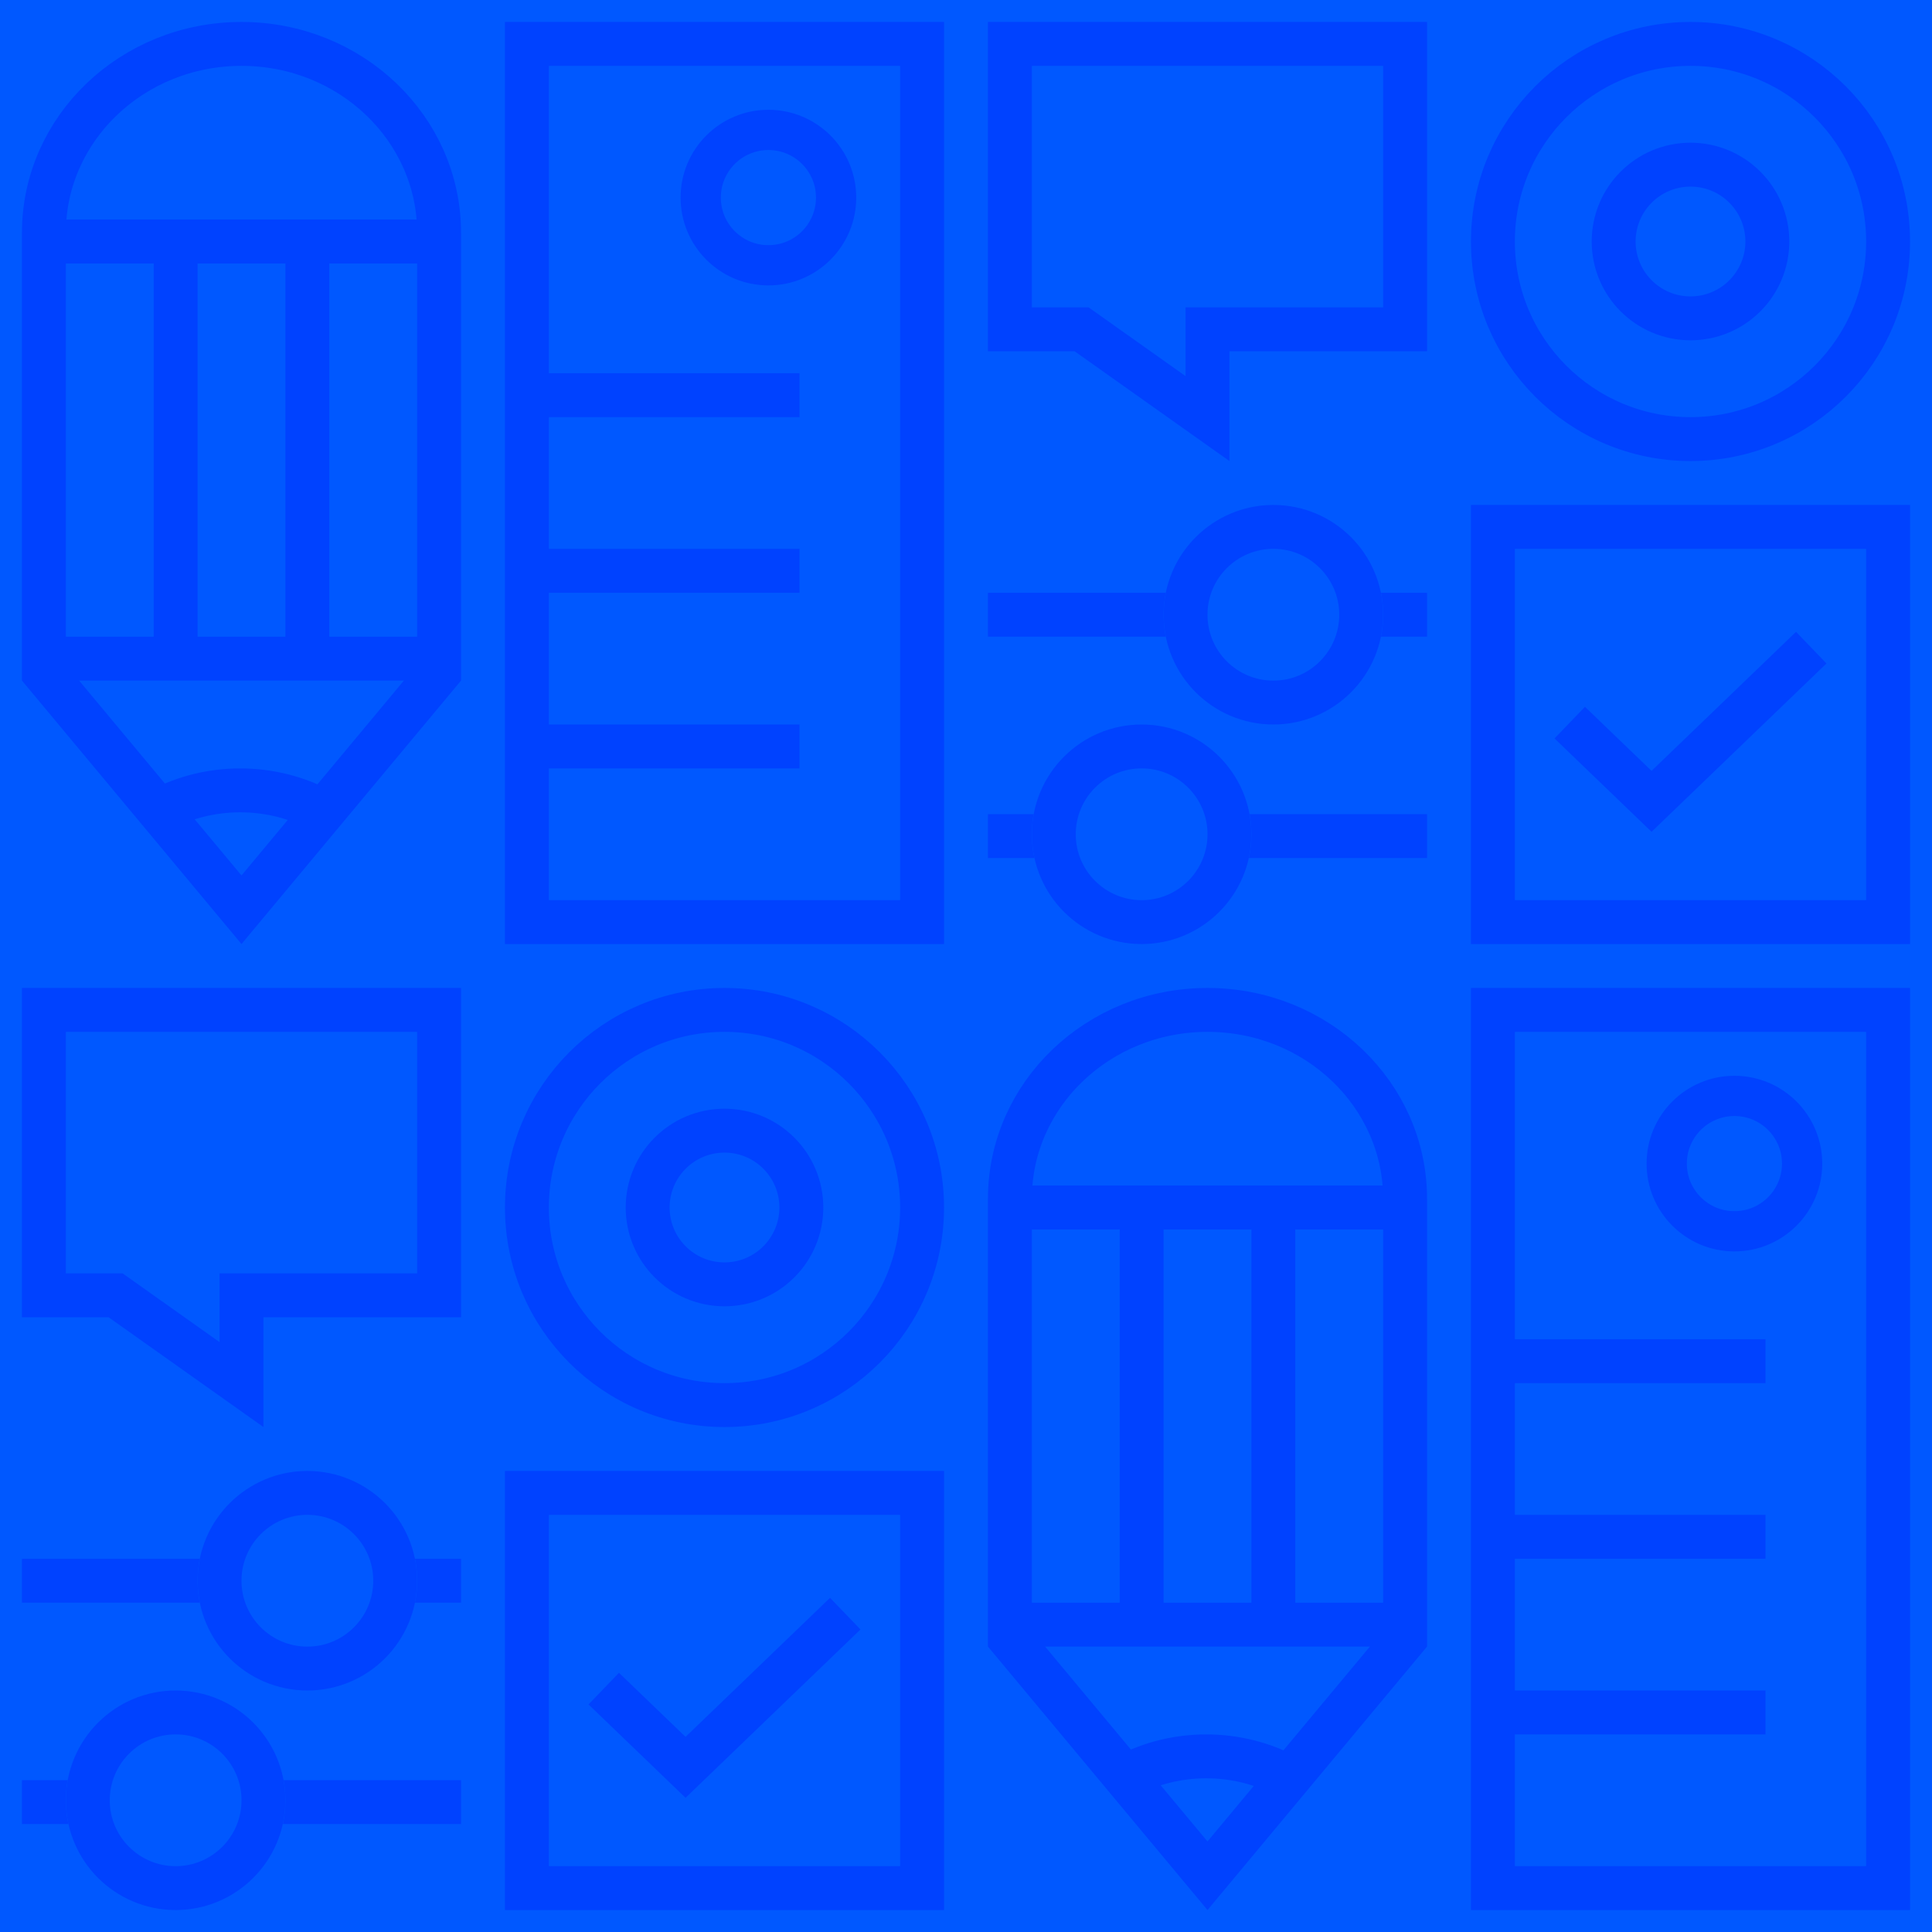
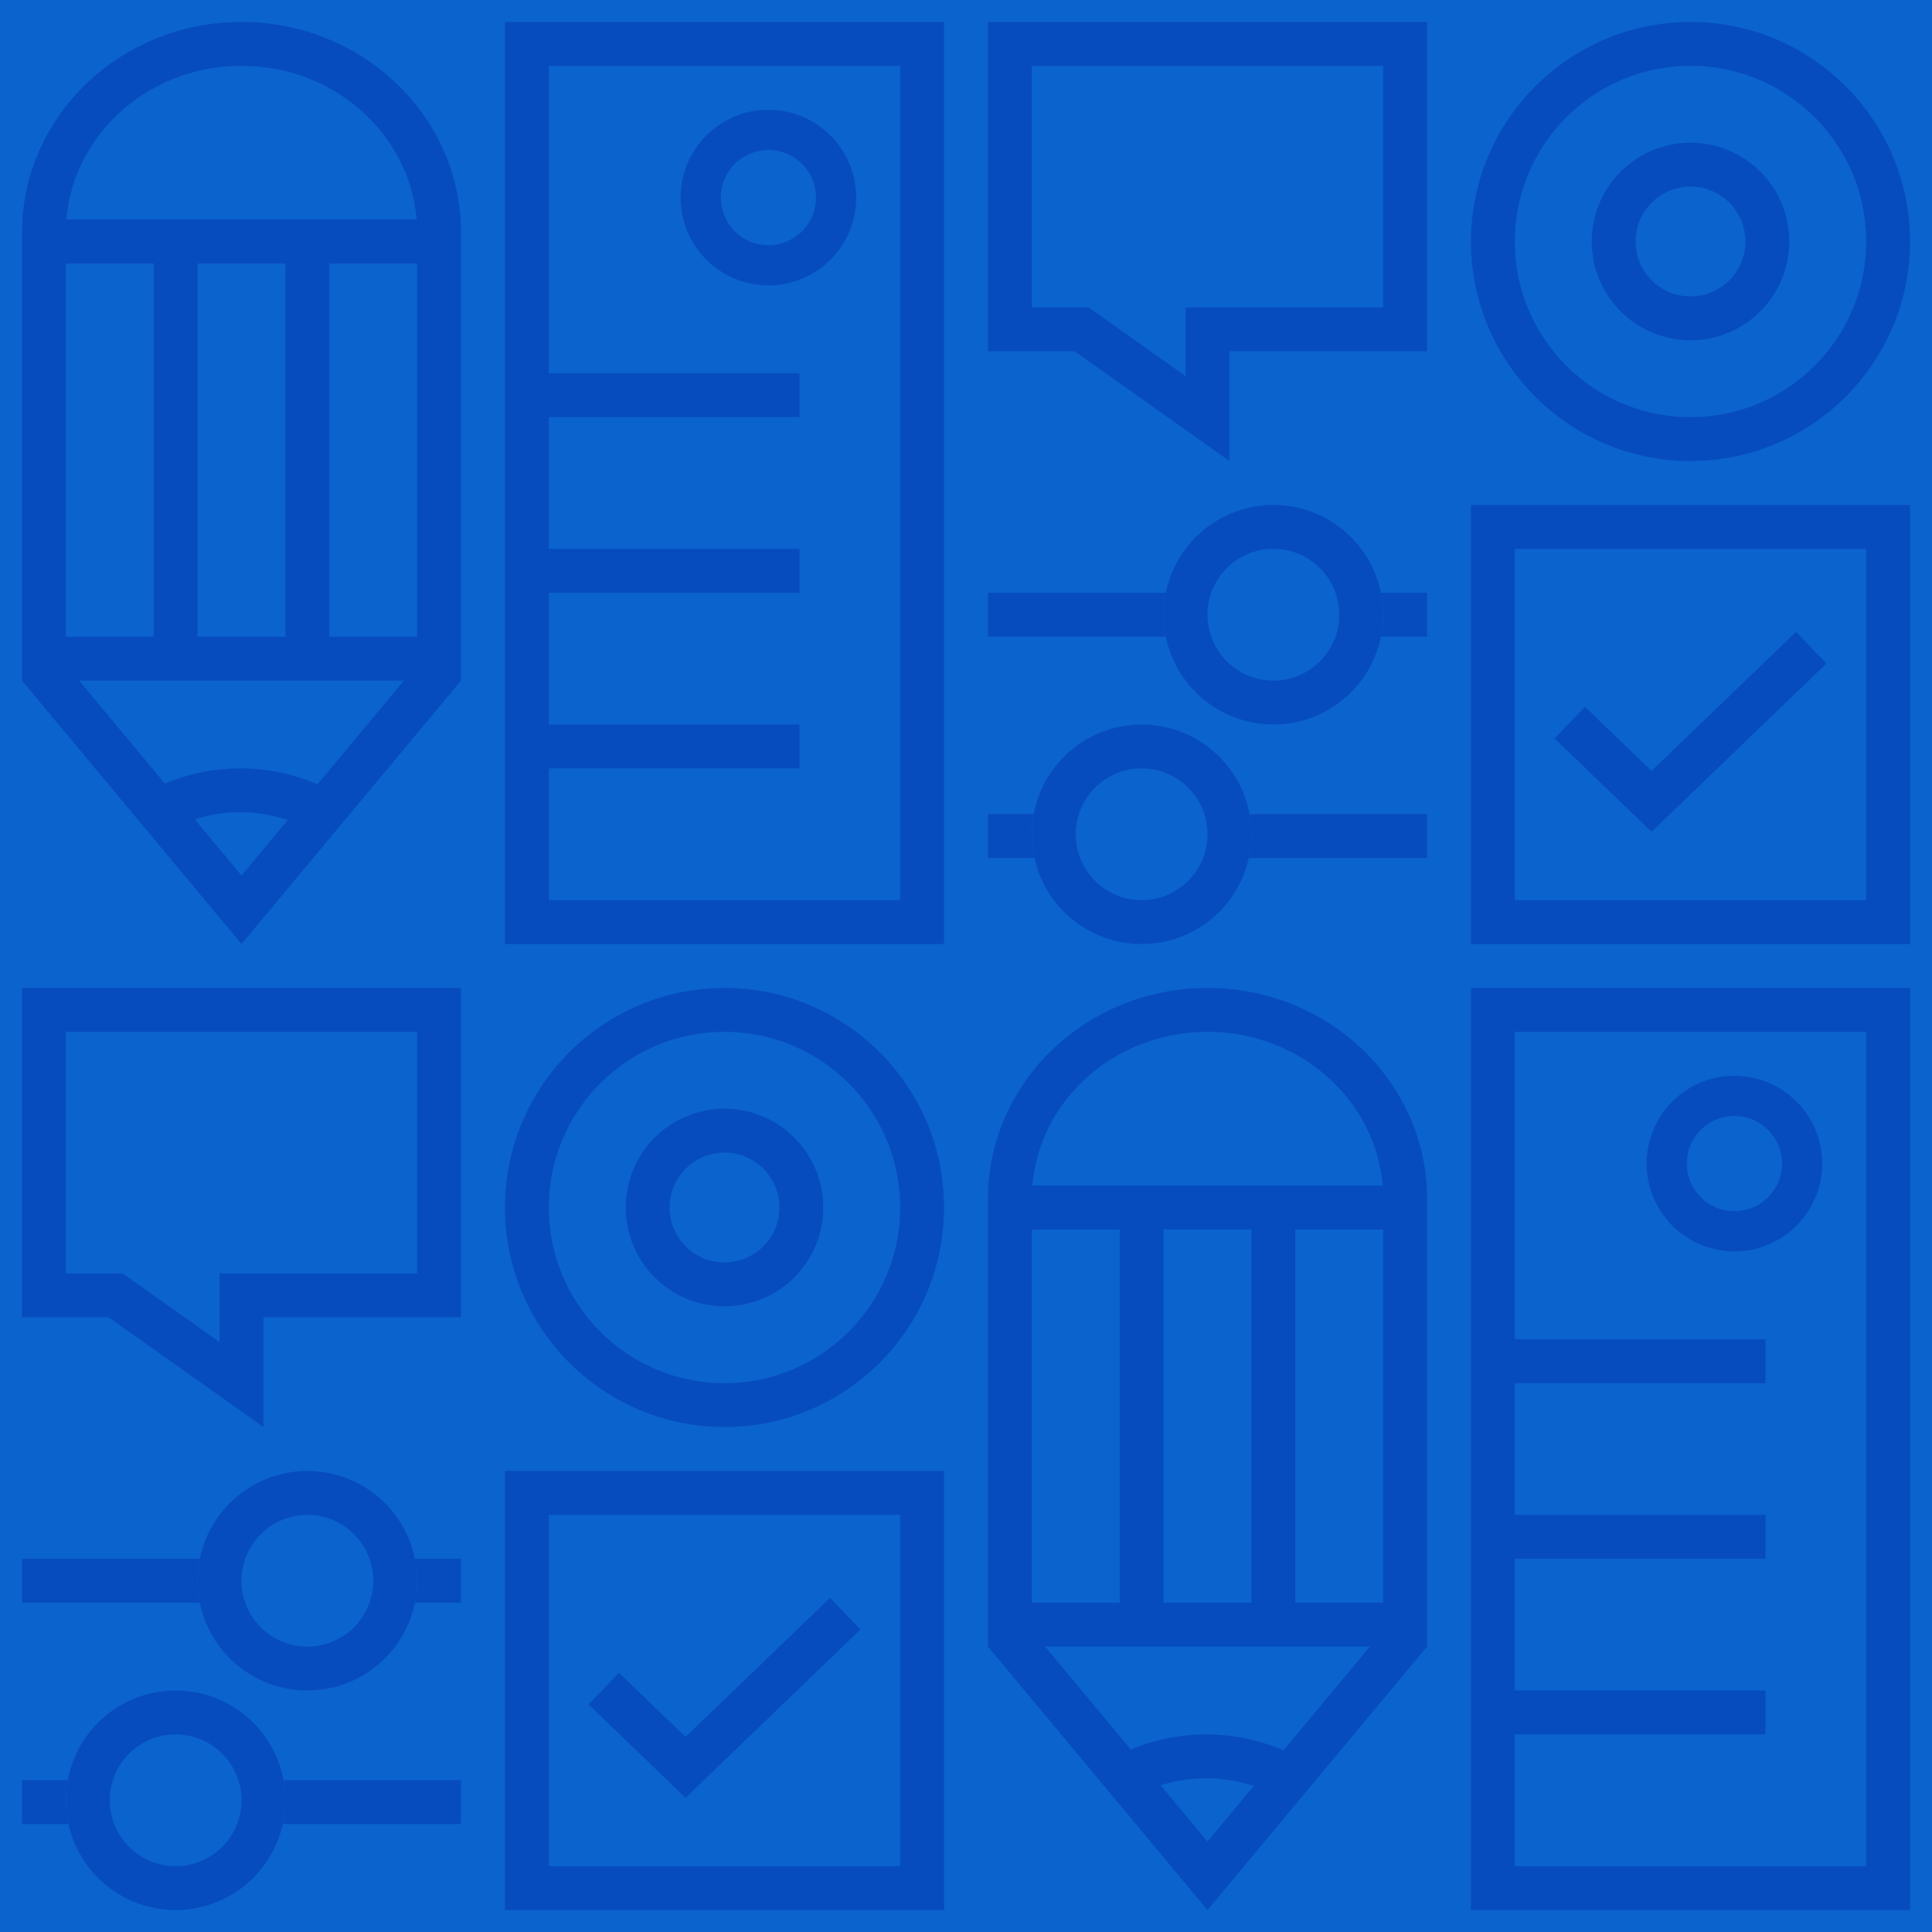
<svg xmlns="http://www.w3.org/2000/svg" xmlns:xlink="http://www.w3.org/1999/xlink" width="1056px" height="1056px" viewBox="0 0 1056 1056" version="1.1">
  <defs>
    <circle id="path-1" cx="156" cy="324" r="60" />
    <circle id="path-2" cx="84" cy="444" r="60" />
    <circle id="path-3" cx="156" cy="324" r="60" />
    <circle id="path-4" cx="84" cy="444" r="60" />
  </defs>
  <g id="Page-1" stroke="none" stroke-width="1" fill="none" fill-rule="evenodd">
    <g id="Artboard-Copy-6">
      <g id="Group-6">
-         <rect id="Rectangle-5" fill="#0058FF" x="0" y="0" width="1056" height="1056" />
+         <rect id="Rectangle-5" fill="#0B63CE" x="0" y="0" width="1056" height="1056" />
        <g id="Group-5" opacity="0.38" style="mix-blend-mode: multiply;" transform="translate(12, 12)">
-           <g id="Group" stroke="#0058FF">
+           <g id="Group" stroke="#0B63CE">
            <rect id="Rectangle-7-Copy-13" stroke-width="24" transform="translate(384, 252) scale(1, -1) translate(-384, -252) " x="276" y="12" width="216" height="480" />
            <path d="M285,300 L413,300" id="Line-Copy-2" stroke-width="24" stroke-linecap="square" />
            <path d="M285,396 L413,396" id="Line-Copy-4" stroke-width="24" stroke-linecap="square" />
            <path d="M285,204 L413,204" id="Line-Copy-7" stroke-width="24" stroke-linecap="square" />
            <circle id="Oval-2-Copy-21" stroke-width="22" transform="translate(408, 96) scale(1, -1) translate(-408, -96) " cx="408" cy="96" r="37" />
            <path d="M164,431.224 C150.695,424.063 135.475,420 119.307,420 C103.697,420 88.972,423.787 76,430.492" id="Combined-Shape-Copy-2" stroke-width="24" stroke-linejoin="round" />
            <path d="M120,485.255 L228,355.655 L228,115.2 C228,58.316 179.754,12 120,12 C60.246,12 12,58.316 12,115.2 L12,355.655 L120,485.255 Z" id="Path-47" stroke-width="24" />
            <path d="M84,138 L84,342.8" id="Line" stroke-width="24" stroke-linecap="square" />
            <path d="M156,138 L156,342.8" id="Line-Copy" stroke-width="24" stroke-linecap="square" />
            <path d="M8,120 L232.5,120" id="Line-Copy-3" stroke-width="24" />
            <path d="M11.998,348 L230.002,348" id="Line-Copy-6" stroke-width="24" />
          </g>
-           <g id="Group-3" transform="translate(528, 528)" stroke="#0058FF">
+           <g id="Group-3" transform="translate(528, 528)" stroke="#0B63CE">
            <rect id="Rectangle-7-Copy-13" stroke-width="24" transform="translate(384, 252) scale(1, -1) translate(-384, -252) " x="276" y="12" width="216" height="480" />
            <path d="M285,300 L413,300" id="Line-Copy-2" stroke-width="24" stroke-linecap="square" />
            <path d="M285,396 L413,396" id="Line-Copy-4" stroke-width="24" stroke-linecap="square" />
            <path d="M285,204 L413,204" id="Line-Copy-7" stroke-width="24" stroke-linecap="square" />
            <circle id="Oval-2-Copy-21" stroke-width="22" transform="translate(408, 96) scale(1, -1) translate(-408, -96) " cx="408" cy="96" r="37" />
            <path d="M164,431.224 C150.695,424.063 135.475,420 119.307,420 C103.697,420 88.972,423.787 76,430.492" id="Combined-Shape-Copy-2" stroke-width="24" stroke-linejoin="round" />
            <path d="M120,485.255 L228,355.655 L228,115.2 C228,58.316 179.754,12 120,12 C60.246,12 12,58.316 12,115.2 L12,355.655 L120,485.255 Z" id="Path-47" stroke-width="24" />
            <path d="M84,138 L84,342.8" id="Line" stroke-width="24" stroke-linecap="square" />
            <path d="M156,138 L156,342.8" id="Line-Copy" stroke-width="24" stroke-linecap="square" />
            <path d="M8,120 L232.5,120" id="Line-Copy-3" stroke-width="24" />
            <path d="M11.998,348 L230.002,348" id="Line-Copy-6" stroke-width="24" />
          </g>
          <g id="Group-2" transform="translate(528, 0)">
-             <path d="M0,324 L240,324" id="Line" stroke="#0058FF" stroke-width="24" />
+             <path d="M0,324 L240,324" id="Line" stroke="#0B63CE" stroke-width="24" />
            <g id="Oval-2-Copy-19" transform="translate(156, 324) scale(1, -1) translate(-156, -324) ">
              <use fill="#FFFFFF" fill-rule="evenodd" xlink:href="#path-1" />
-               <circle stroke="#0058FF" stroke-width="24" cx="156" cy="324" r="48" />
+               <circle stroke="#0B63CE" stroke-width="24" cx="156" cy="324" r="48" />
            </g>
-             <path d="M0,445 L240,445" id="Line-Copy" stroke="#0058FF" stroke-width="24" />
+             <path d="M0,445 L240,445" id="Line-Copy" stroke="#0B63CE" stroke-width="24" />
            <g id="Oval-2-Copy-20" transform="translate(84, 444) scale(1, -1) translate(-84, -444) ">
              <use fill="#FFFFFF" fill-rule="evenodd" xlink:href="#path-2" />
-               <circle stroke="#0058FF" stroke-width="24" cx="84" cy="444" r="48" />
+               <circle stroke="#0B63CE" stroke-width="24" cx="84" cy="444" r="48" />
            </g>
-             <circle id="Oval-2-Copy-20" stroke="#0058FF" stroke-width="24" transform="translate(384, 120) scale(1, -1) translate(-384, -120) " cx="384" cy="120" r="108" />
-             <circle id="Oval-2-Copy-20" stroke="#0058FF" stroke-width="24" transform="translate(384, 120) scale(1, -1) translate(-384, -120) " cx="384" cy="120" r="42" />
-             <path d="M12,168 L120,168 L120,216.783 L188.814,168 L228,168 L228,12 L12,12 L12,168 Z" id="Path" stroke="#0058FF" stroke-width="24" transform="translate(120, 120) scale(-1, 1) translate(-120, -120) " />
-             <rect id="Rectangle-7-Copy-14" stroke="#0058FF" stroke-width="24" transform="translate(384, 384) scale(1, -1) translate(-384, -384) " x="276" y="276" width="216" height="216" />
-             <polyline id="Path-4" stroke="#0058FF" stroke-width="24" points="318 382.974 362.71 426 450 342" />
+             <circle id="Oval-2-Copy-20" stroke="#0B63CE" stroke-width="24" transform="translate(384, 120) scale(1, -1) translate(-384, -120) " cx="384" cy="120" r="108" />
+             <circle id="Oval-2-Copy-20" stroke="#0B63CE" stroke-width="24" transform="translate(384, 120) scale(1, -1) translate(-384, -120) " cx="384" cy="120" r="42" />
+             <path d="M12,168 L120,168 L120,216.783 L188.814,168 L228,168 L228,12 L12,12 L12,168 Z" id="Path" stroke="#0B63CE" stroke-width="24" transform="translate(120, 120) scale(-1, 1) translate(-120, -120) " />
+             <rect id="Rectangle-7-Copy-14" stroke="#0B63CE" stroke-width="24" transform="translate(384, 384) scale(1, -1) translate(-384, -384) " x="276" y="276" width="216" height="216" />
+             <polyline id="Path-4" stroke="#0B63CE" stroke-width="24" points="318 382.974 362.71 426 450 342" />
          </g>
          <g id="Group-4" transform="translate(0, 528)">
-             <path d="M0,324 L240,324" id="Line" stroke="#0058FF" stroke-width="24" />
+             <path d="M0,324 L240,324" id="Line" stroke="#0B63CE" stroke-width="24" />
            <g id="Oval-2-Copy-19" transform="translate(156, 324) scale(1, -1) translate(-156, -324) ">
              <use fill="#FFFFFF" fill-rule="evenodd" xlink:href="#path-3" />
-               <circle stroke="#0058FF" stroke-width="24" cx="156" cy="324" r="48" />
+               <circle stroke="#0B63CE" stroke-width="24" cx="156" cy="324" r="48" />
            </g>
-             <path d="M0,445 L240,445" id="Line-Copy" stroke="#0058FF" stroke-width="24" />
+             <path d="M0,445 L240,445" id="Line-Copy" stroke="#0B63CE" stroke-width="24" />
            <g id="Oval-2-Copy-20" transform="translate(84, 444) scale(1, -1) translate(-84, -444) ">
              <use fill="#FFFFFF" fill-rule="evenodd" xlink:href="#path-4" />
-               <circle stroke="#0058FF" stroke-width="24" cx="84" cy="444" r="48" />
+               <circle stroke="#0B63CE" stroke-width="24" cx="84" cy="444" r="48" />
            </g>
-             <circle id="Oval-2-Copy-20" stroke="#0058FF" stroke-width="24" transform="translate(384, 120) scale(1, -1) translate(-384, -120) " cx="384" cy="120" r="108" />
-             <circle id="Oval-2-Copy-20" stroke="#0058FF" stroke-width="24" transform="translate(384, 120) scale(1, -1) translate(-384, -120) " cx="384" cy="120" r="42" />
-             <path d="M12,168 L120,168 L120,216.783 L188.814,168 L228,168 L228,12 L12,12 L12,168 Z" id="Path" stroke="#0058FF" stroke-width="24" transform="translate(120, 120) scale(-1, 1) translate(-120, -120) " />
-             <rect id="Rectangle-7-Copy-14" stroke="#0058FF" stroke-width="24" transform="translate(384, 384) scale(1, -1) translate(-384, -384) " x="276" y="276" width="216" height="216" />
-             <polyline id="Path-4" stroke="#0058FF" stroke-width="24" points="318 382.974 362.71 426 450 342" />
+             <circle id="Oval-2-Copy-20" stroke="#0B63CE" stroke-width="24" transform="translate(384, 120) scale(1, -1) translate(-384, -120) " cx="384" cy="120" r="108" />
+             <circle id="Oval-2-Copy-20" stroke="#0B63CE" stroke-width="24" transform="translate(384, 120) scale(1, -1) translate(-384, -120) " cx="384" cy="120" r="42" />
+             <path d="M12,168 L120,168 L120,216.783 L188.814,168 L228,168 L228,12 L12,12 L12,168 Z" id="Path" stroke="#0B63CE" stroke-width="24" transform="translate(120, 120) scale(-1, 1) translate(-120, -120) " />
+             <rect id="Rectangle-7-Copy-14" stroke="#0B63CE" stroke-width="24" transform="translate(384, 384) scale(1, -1) translate(-384, -384) " x="276" y="276" width="216" height="216" />
+             <polyline id="Path-4" stroke="#0B63CE" stroke-width="24" points="318 382.974 362.71 426 450 342" />
          </g>
        </g>
      </g>
    </g>
  </g>
</svg>
